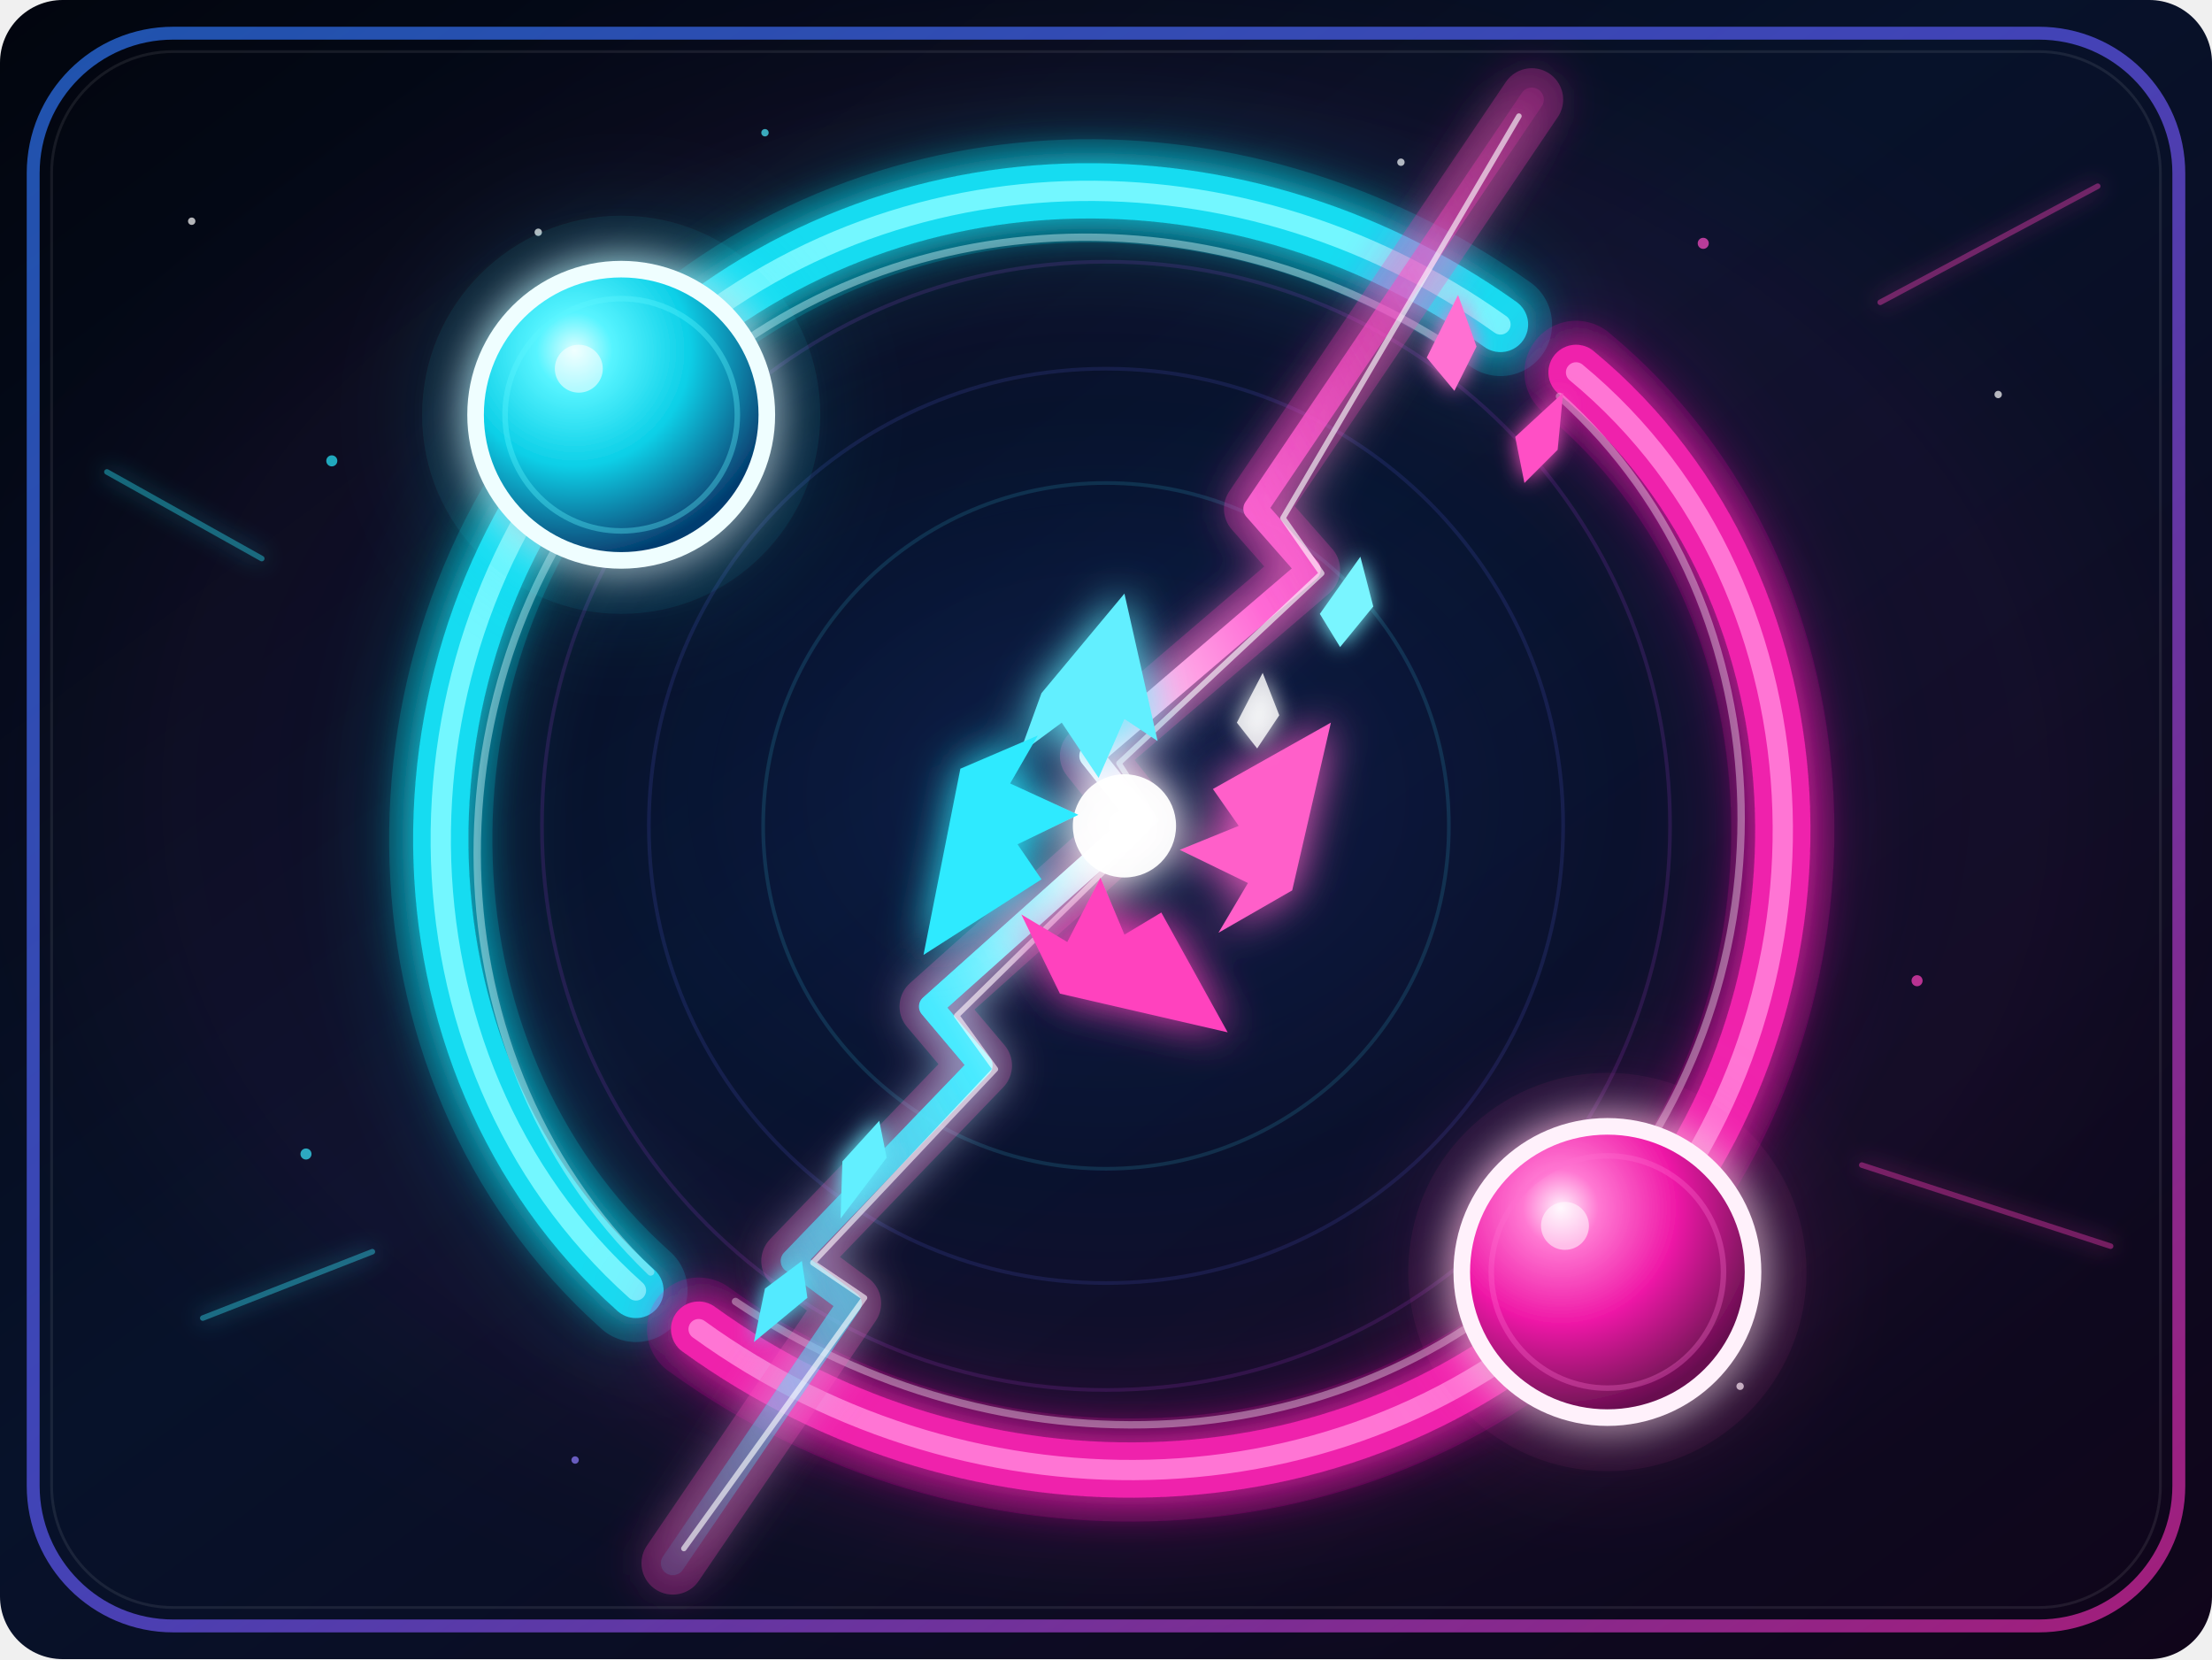
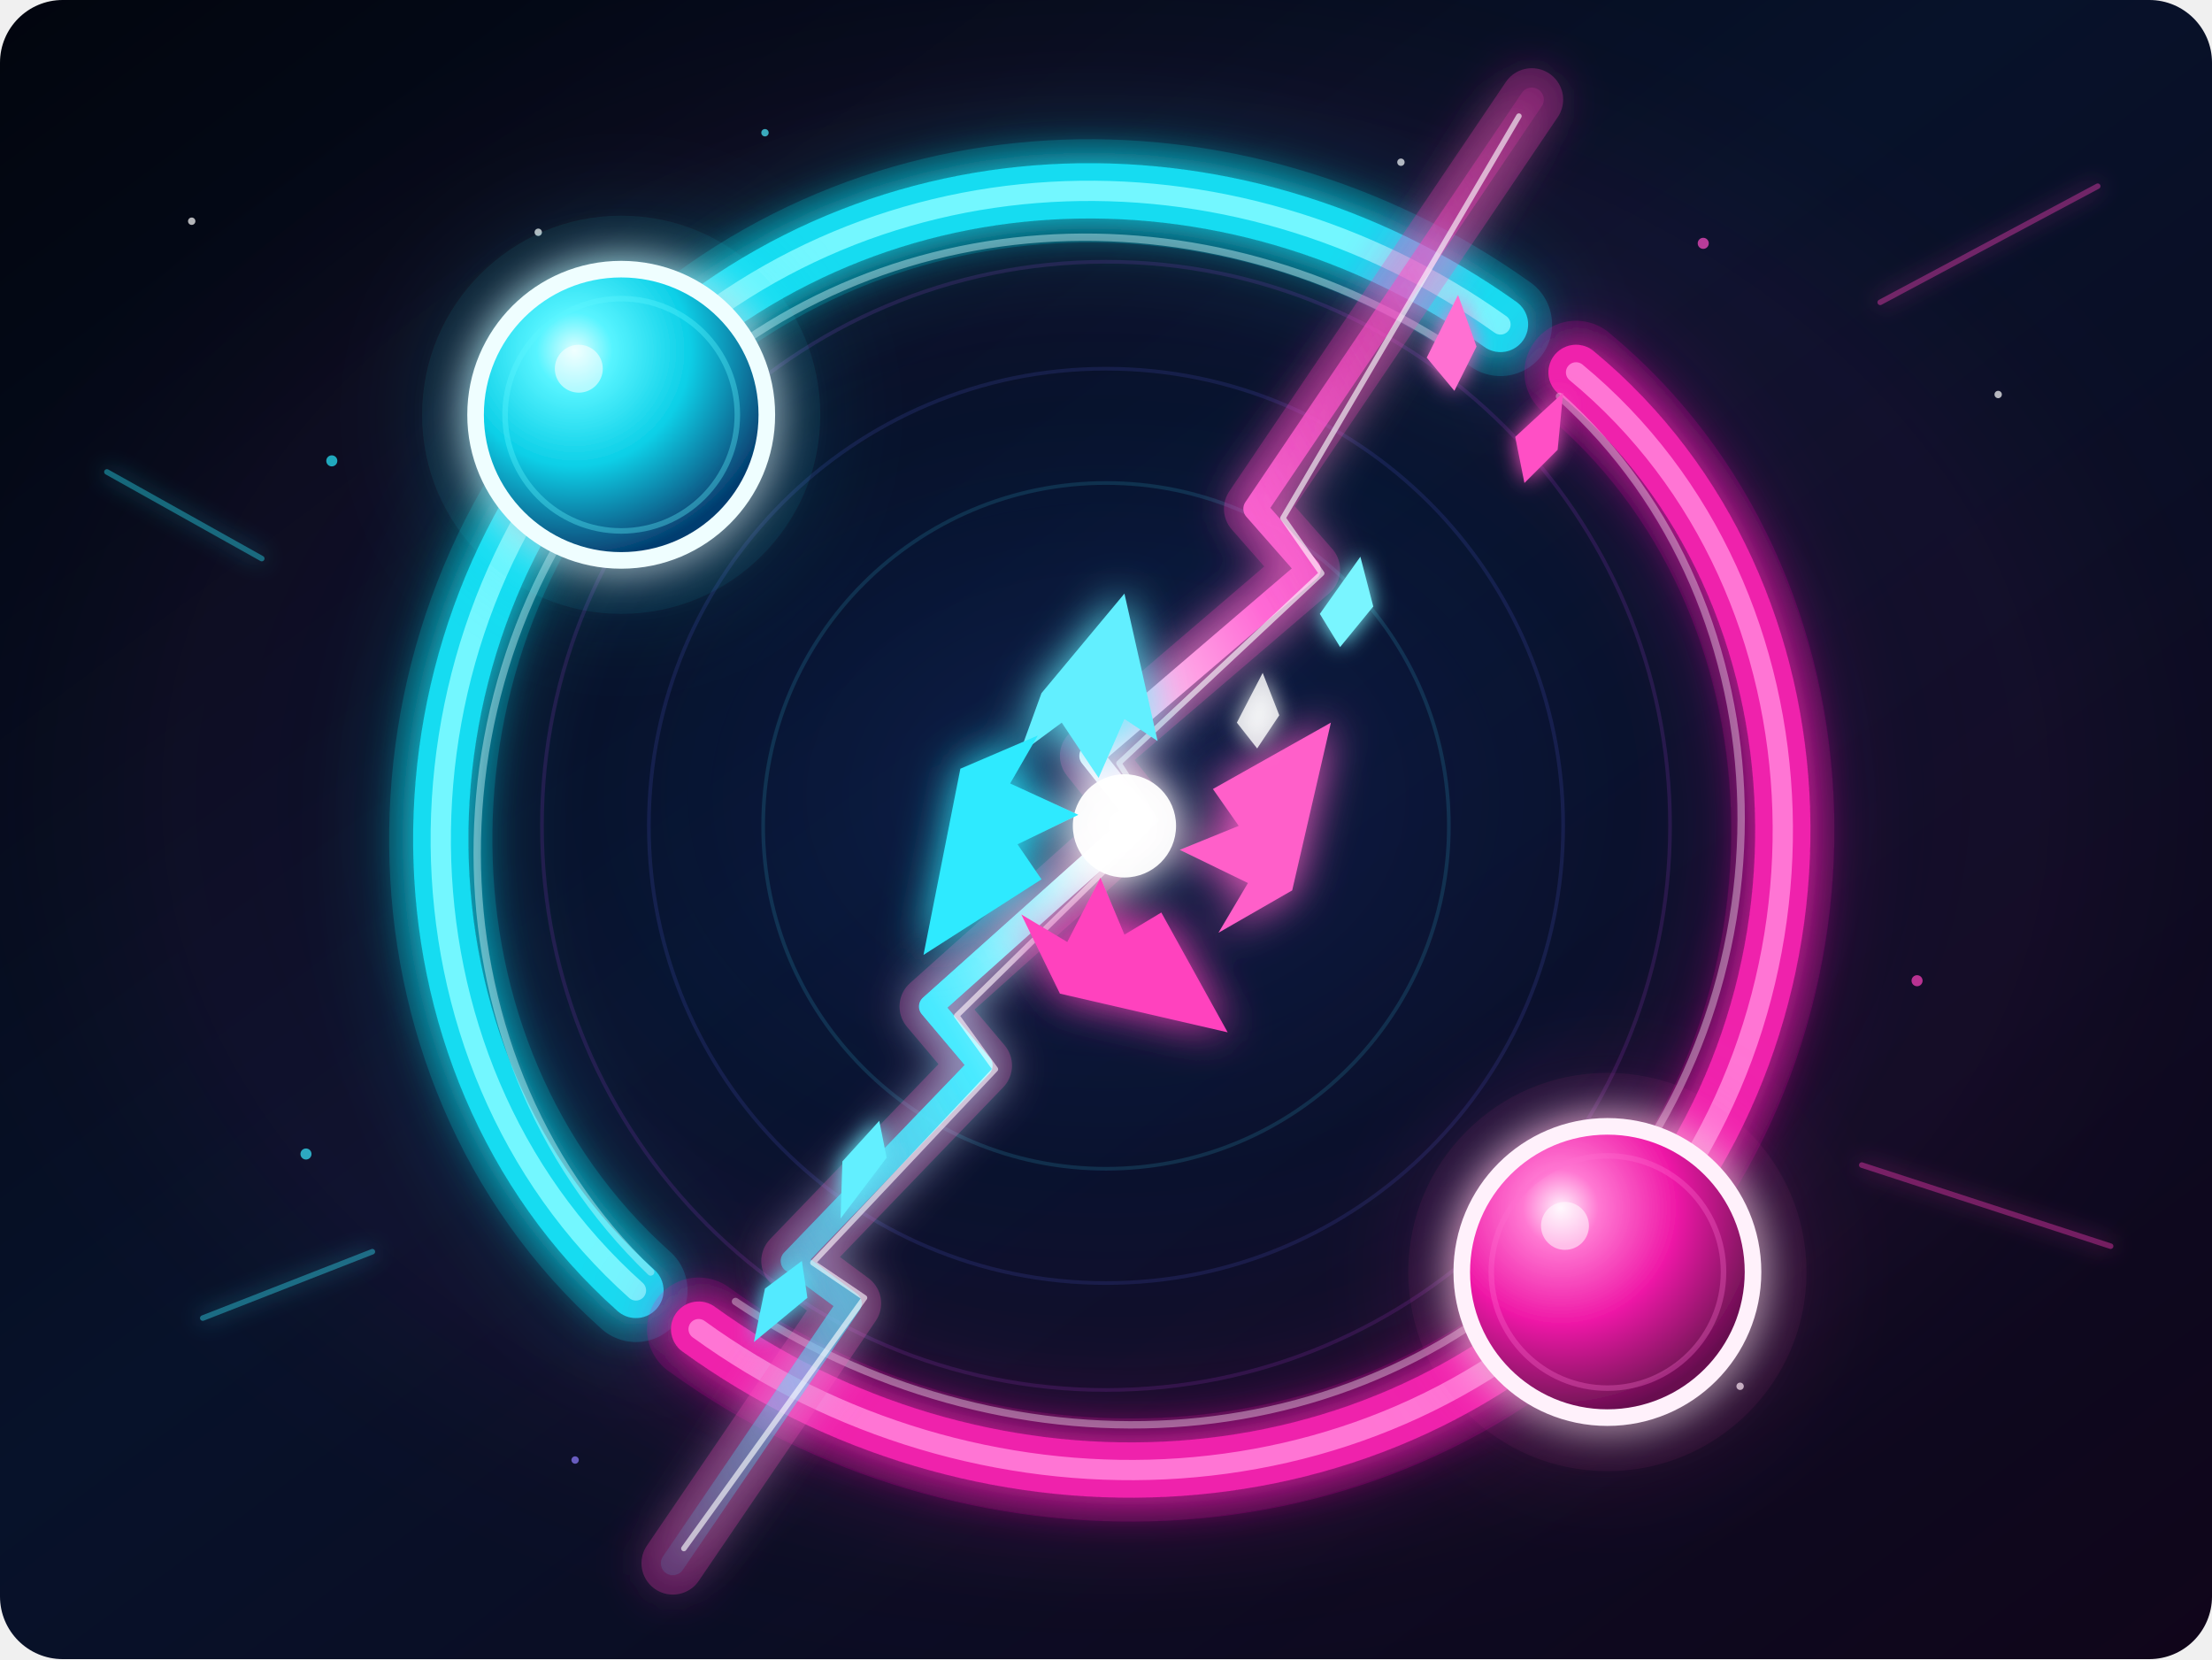
<svg xmlns="http://www.w3.org/2000/svg" viewBox="0 0 1200 900" role="img" aria-labelledby="title desc">
  <defs>
    <linearGradient id="bg" x1="0" y1="0" x2="1" y2="1">
      <stop offset="0" stop-color="#02050e" />
      <stop offset=".45" stop-color="#07122a" />
      <stop offset="1" stop-color="#10051a" />
    </linearGradient>
    <radialGradient id="centerGlow" cx="50%" cy="48%" r="56%">
      <stop offset="0" stop-color="#3768ff" stop-opacity=".16" />
      <stop offset=".42" stop-color="#103b9b" stop-opacity=".07" />
      <stop offset=".75" stop-color="#ff2db9" stop-opacity=".035" />
      <stop offset="1" stop-color="#000" stop-opacity="0" />
    </radialGradient>
    <radialGradient id="cyanOrb" cx="34%" cy="28%" r="72%">
      <stop offset="0" stop-color="#dffeff" />
      <stop offset=".18" stop-color="#58f4ff" />
      <stop offset=".55" stop-color="#0ccfe7" />
      <stop offset="1" stop-color="#063d6f" />
    </radialGradient>
    <radialGradient id="pinkOrb" cx="34%" cy="28%" r="72%">
      <stop offset="0" stop-color="#fff1fc" />
      <stop offset=".18" stop-color="#ff78d2" />
      <stop offset=".55" stop-color="#ef19a7" />
      <stop offset="1" stop-color="#67104f" />
    </radialGradient>
    <linearGradient id="fracture" x1="0" y1="1" x2="1" y2="0">
      <stop offset="0" stop-color="#45eaff" stop-opacity=".12" />
      <stop offset=".34" stop-color="#49eaff" />
      <stop offset=".5" stop-color="#ffffff" />
      <stop offset=".67" stop-color="#ff69d5" />
      <stop offset="1" stop-color="#ff2cb8" stop-opacity=".15" />
-     </linearGradient>
-     <linearGradient id="frameGrad" x1="0" y1="0" x2="1" y2="1">
-       <stop offset="0" stop-color="#2d7cff" />
-       <stop offset=".48" stop-color="#625cff" />
-       <stop offset="1" stop-color="#f12aac" />
    </linearGradient>
    <filter id="glow24" x="-100%" y="-100%" width="300%" height="300%">
      <feGaussianBlur stdDeviation="24" result="b" />
      <feMerge>
        <feMergeNode in="b" />
        <feMergeNode in="SourceGraphic" />
      </feMerge>
    </filter>
    <filter id="glow12" x="-90%" y="-90%" width="280%" height="280%">
      <feGaussianBlur stdDeviation="12" result="b" />
      <feMerge>
        <feMergeNode in="b" />
        <feMergeNode in="SourceGraphic" />
      </feMerge>
    </filter>
    <filter id="glow6" x="-80%" y="-80%" width="260%" height="260%">
      <feGaussianBlur stdDeviation="6" result="b" />
      <feMerge>
        <feMergeNode in="b" />
        <feMergeNode in="SourceGraphic" />
      </feMerge>
    </filter>
    <clipPath id="clip">
      <rect width="1200" height="900" rx="34" />
    </clipPath>
  </defs>
  <g clip-path="url(#clip)">
    <rect width="1200" height="900" fill="url(#bg)" />
    <rect width="1200" height="900" fill="url(#centerGlow)" />
    <g opacity=".7">
      <circle cx="104" cy="120" r="2" fill="#fff" />
      <circle cx="180" cy="250" r="3" fill="#28eaff" />
      <circle cx="292" cy="126" r="2" fill="#fff" />
      <circle cx="415" cy="72" r="2" fill="#4decff" />
      <circle cx="760" cy="88" r="2" fill="#fff" />
      <circle cx="924" cy="132" r="3" fill="#ff4fc7" />
      <circle cx="1084" cy="214" r="2" fill="#fff" />
      <circle cx="1040" cy="532" r="3" fill="#ff42bf" />
      <circle cx="166" cy="626" r="3" fill="#39eaff" />
      <circle cx="944" cy="752" r="2" fill="#fff" />
      <circle cx="312" cy="792" r="2" fill="#8e7cff" />
    </g>
    <g transform="translate(600 448)" fill="none" opacity=".14">
      <circle r="186" stroke="#3fdfff" stroke-width="2" />
      <circle r="248" stroke="#696cff" stroke-width="2" />
      <circle r="306" stroke="#c54cff" stroke-width="2" />
    </g>
    <g fill="none" stroke-linecap="round">
      <path d="M345 700C205 575 205 345 338 210C468 77 668 72 814 176" stroke="#0ddff2" stroke-opacity=".18" stroke-width="56" filter="url(#glow24)" />
      <path d="M345 700C205 575 205 345 338 210C468 77 668 72 814 176" stroke="#17dcf1" stroke-width="30" filter="url(#glow12)" />
      <path d="M345 700C205 575 205 345 338 210C468 77 668 72 814 176" stroke="#73f7ff" stroke-width="11" />
      <path d="M353 690C227 569 229 359 350 231C470 105 655 99 794 193" stroke="#d4fdff" stroke-opacity=".42" stroke-width="4" />
    </g>
    <g fill="none" stroke-linecap="round">
      <path d="M855 202C999 321 1004 554 872 690C740 826 528 829 379 721" stroke="#f41cb0" stroke-opacity=".16" stroke-width="56" filter="url(#glow24)" />
      <path d="M855 202C999 321 1004 554 872 690C740 826 528 829 379 721" stroke="#ef20ac" stroke-width="30" filter="url(#glow12)" />
      <path d="M855 202C999 321 1004 554 872 690C740 826 528 829 379 721" stroke="#ff75d4" stroke-width="11" />
      <path d="M846 215C974 330 977 540 857 669C735 799 542 802 399 706" stroke="#fff0fb" stroke-opacity=".38" stroke-width="4" />
    </g>
    <g transform="translate(337 225)">
      <circle r="108" fill="#0ee5f6" opacity=".12" filter="url(#glow24)" />
      <circle r="79" fill="url(#cyanOrb)" stroke="#effeff" stroke-width="9" filter="url(#glow12)" />
      <circle r="63" fill="none" stroke="#5ff5ff" stroke-opacity=".35" stroke-width="3" />
      <circle cx="-23" cy="-25" r="13" fill="#fff" opacity=".55" />
    </g>
    <g transform="translate(872 690)">
      <circle r="108" fill="#ff2eb9" opacity=".11" filter="url(#glow24)" />
      <circle r="79" fill="url(#pinkOrb)" stroke="#fff1fb" stroke-width="9" filter="url(#glow12)" />
      <circle r="63" fill="none" stroke="#ff70cf" stroke-opacity=".32" stroke-width="3" />
      <circle cx="-23" cy="-25" r="13" fill="#fff" opacity=".52" />
    </g>
    <g filter="url(#glow12)">
      <path d="M365 848L461 707L430 684L532 578L505 546L619 444L592 410L710 309L681 276L831 54" fill="none" stroke="#ff38bc" stroke-opacity=".24" stroke-width="34" stroke-linejoin="round" stroke-linecap="round" />
      <path d="M365 848L461 707L430 684L532 578L505 546L619 444L592 410L710 309L681 276L831 54" fill="none" stroke="url(#fracture)" stroke-width="13" stroke-linejoin="round" stroke-linecap="round" />
      <path d="M371 840L469 704L441 685L540 580L519 551L627 445L607 414L717 311L696 281L824 63" fill="none" stroke="#fff" stroke-opacity=".62" stroke-width="3" stroke-linejoin="round" stroke-linecap="round" />
    </g>
    <g transform="translate(610 448)" filter="url(#glow12)">
      <circle r="28" fill="#fff" opacity=".95" />
      <path d="M0-126 18-46 0-58-14-26-34-56-57-39-45-72Z" fill="#62efff" />
      <path d="M112-56 48-20 62 0 30 13 67 31 51 58 91 35Z" fill="#ff5fc9" />
      <path d="M-109 70-45 29-58 10-25-6-62-23-47-49-89-31Z" fill="#2deaff" />
      <path d="M56 112 20 47 0 59-13 28-31 63-56 48-35 91Z" fill="#ff42be" />
    </g>
    <g filter="url(#glow6)">
      <path d="M774 194l17-34 10 28-12 24z" fill="#ff70d2" />
      <path d="M822 237l26-24-3 31-18 18z" fill="#ff50c5" />
      <path d="M716 333l22-31 7 27-18 22z" fill="#79f5ff" />
      <path d="M481 628l-25 33 1-31 20-22z" fill="#62efff" />
      <path d="M438 704l-29 24 6-29 20-15z" fill="#52eaff" />
      <path d="M671 392l14-27 9 23-12 18z" fill="#fff" opacity=".8" />
    </g>
    <g stroke-linecap="round" opacity=".42" filter="url(#glow6)">
      <path d="M58 256 142 303" stroke="#2ceaff" stroke-width="3" />
      <path d="M1020 164 1138 101" stroke="#ff42bf" stroke-width="3" />
      <path d="M1010 632 1145 676" stroke="#ff3abc" stroke-width="3" />
      <path d="M110 715 202 679" stroke="#36eaff" stroke-width="3" />
    </g>
-     <rect x="18" y="18" width="1164" height="864" rx="76" fill="none" stroke="url(#frameGrad)" stroke-width="7" stroke-opacity=".66" />
-     <rect x="28" y="28" width="1144" height="844" rx="66" fill="none" stroke="#ffffff" stroke-width="1.5" stroke-opacity=".08" />
  </g>
</svg>
